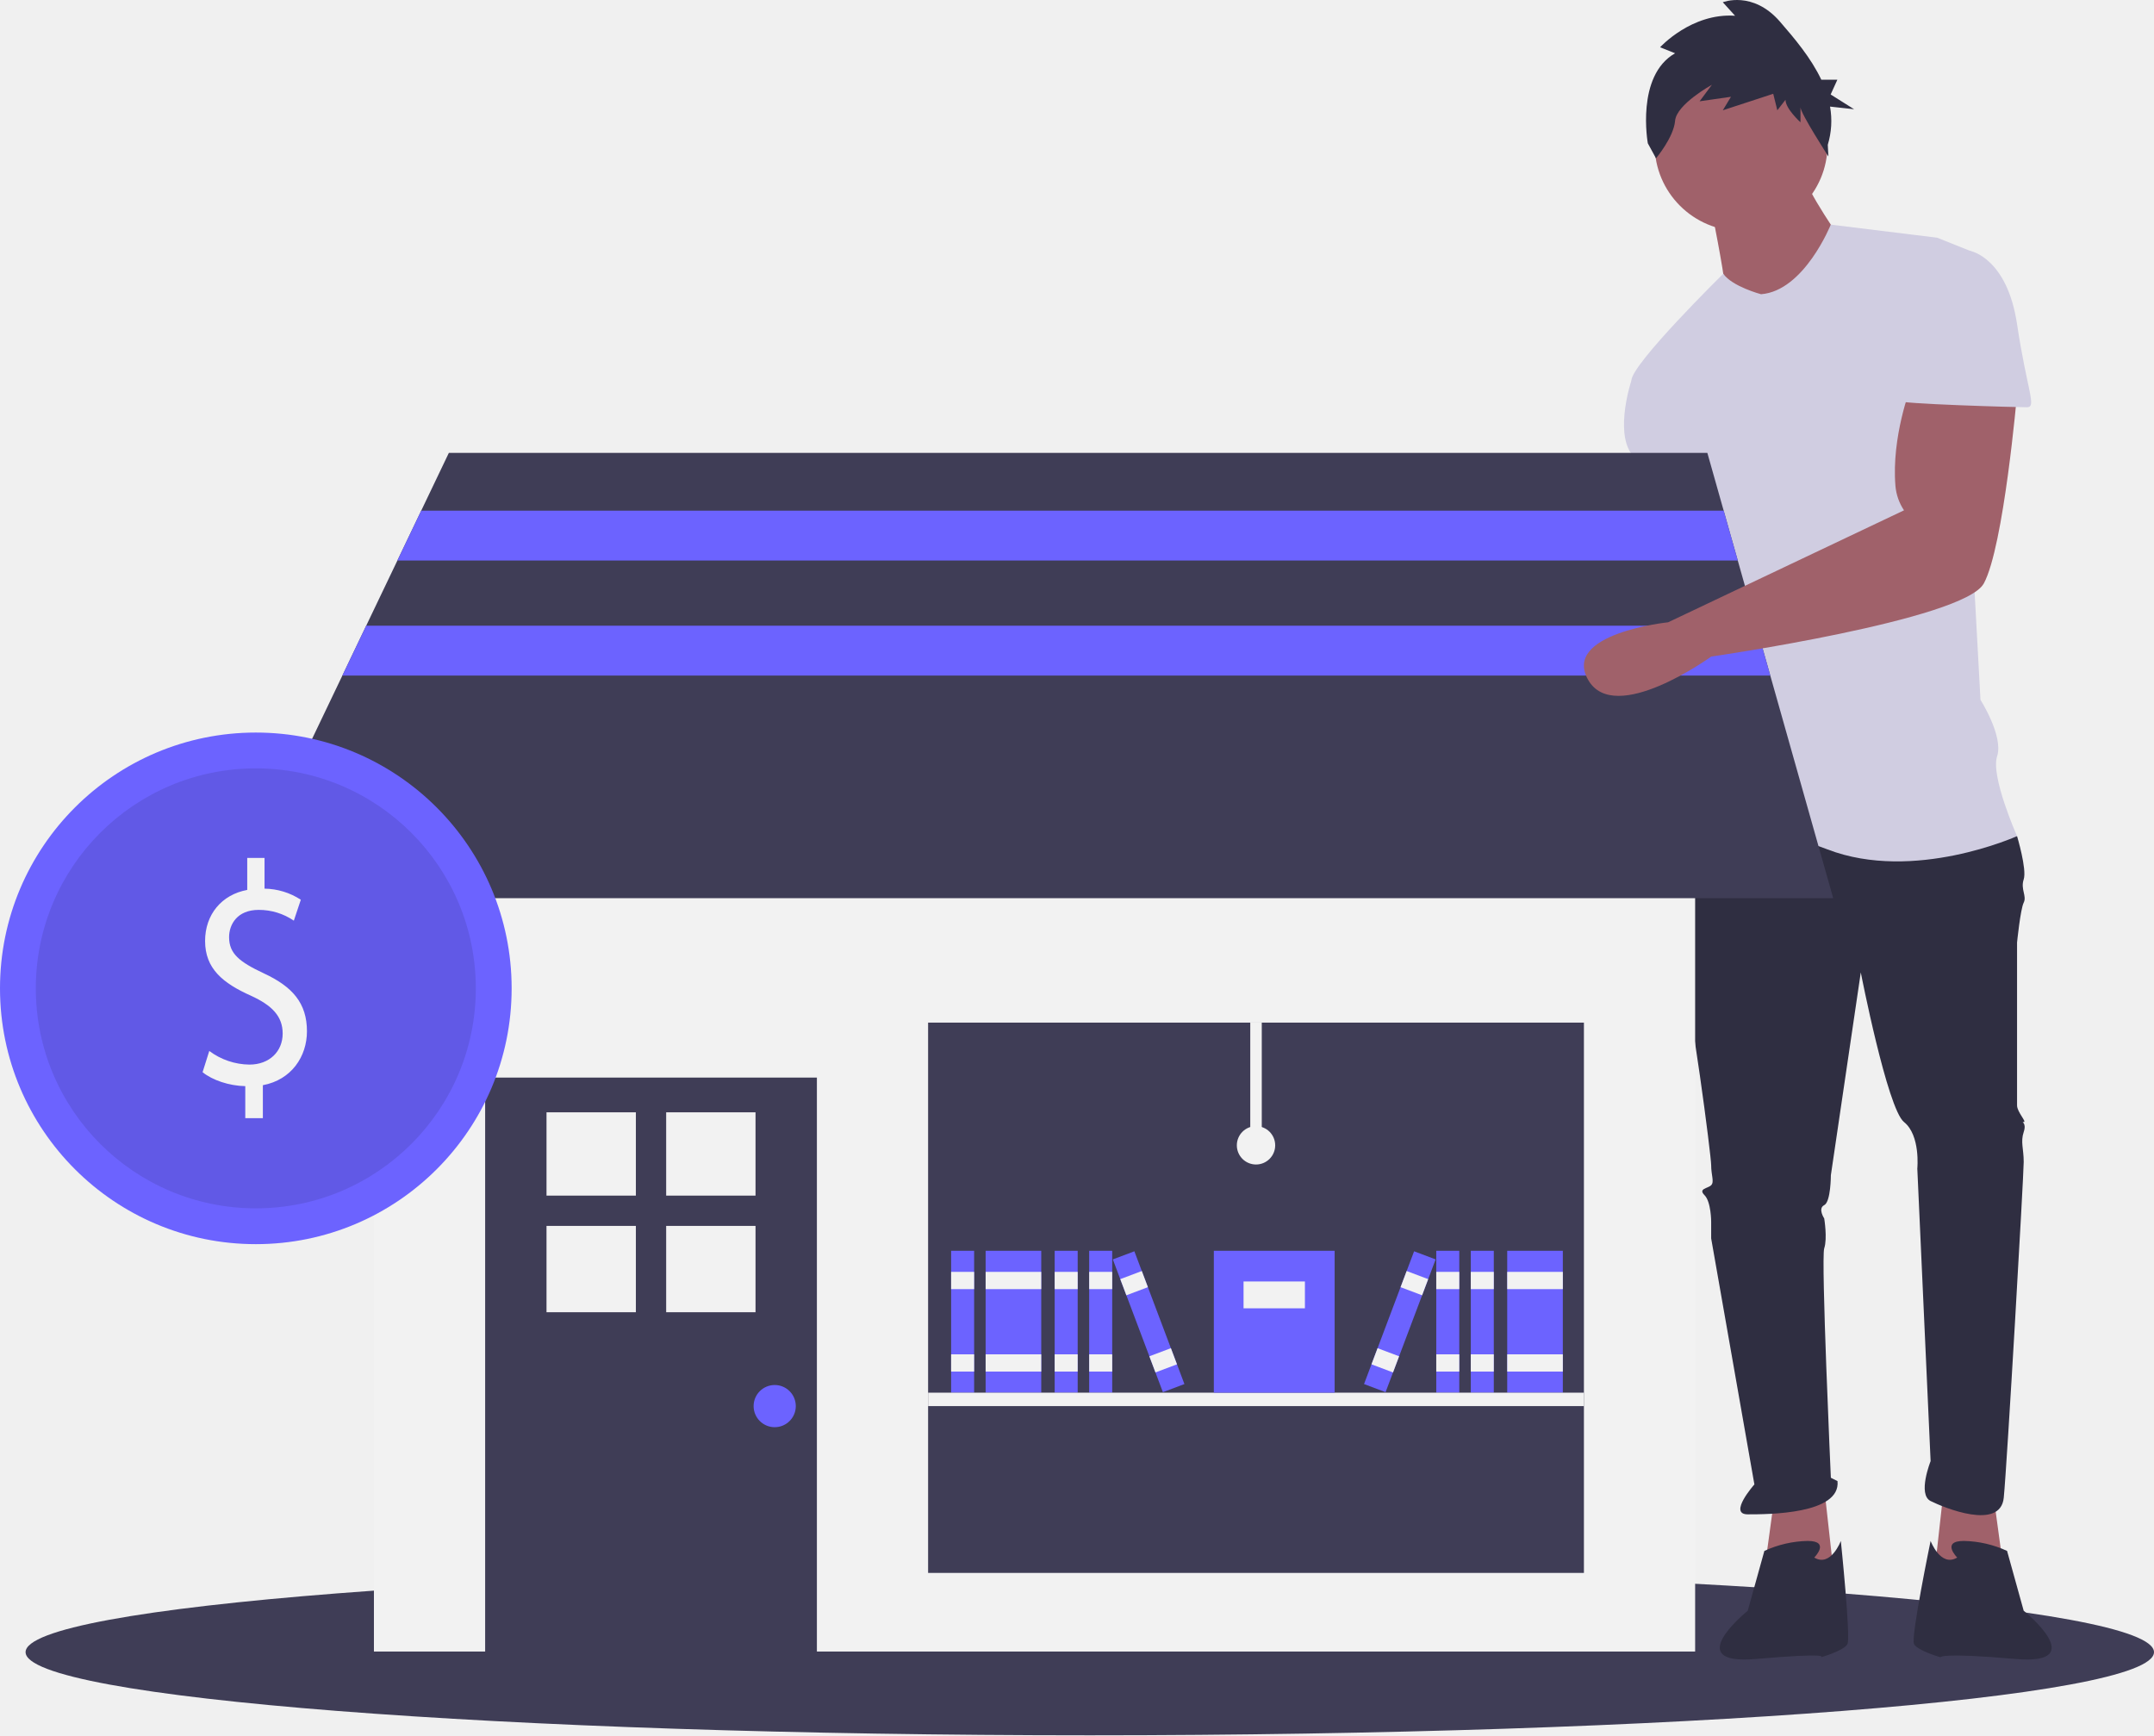
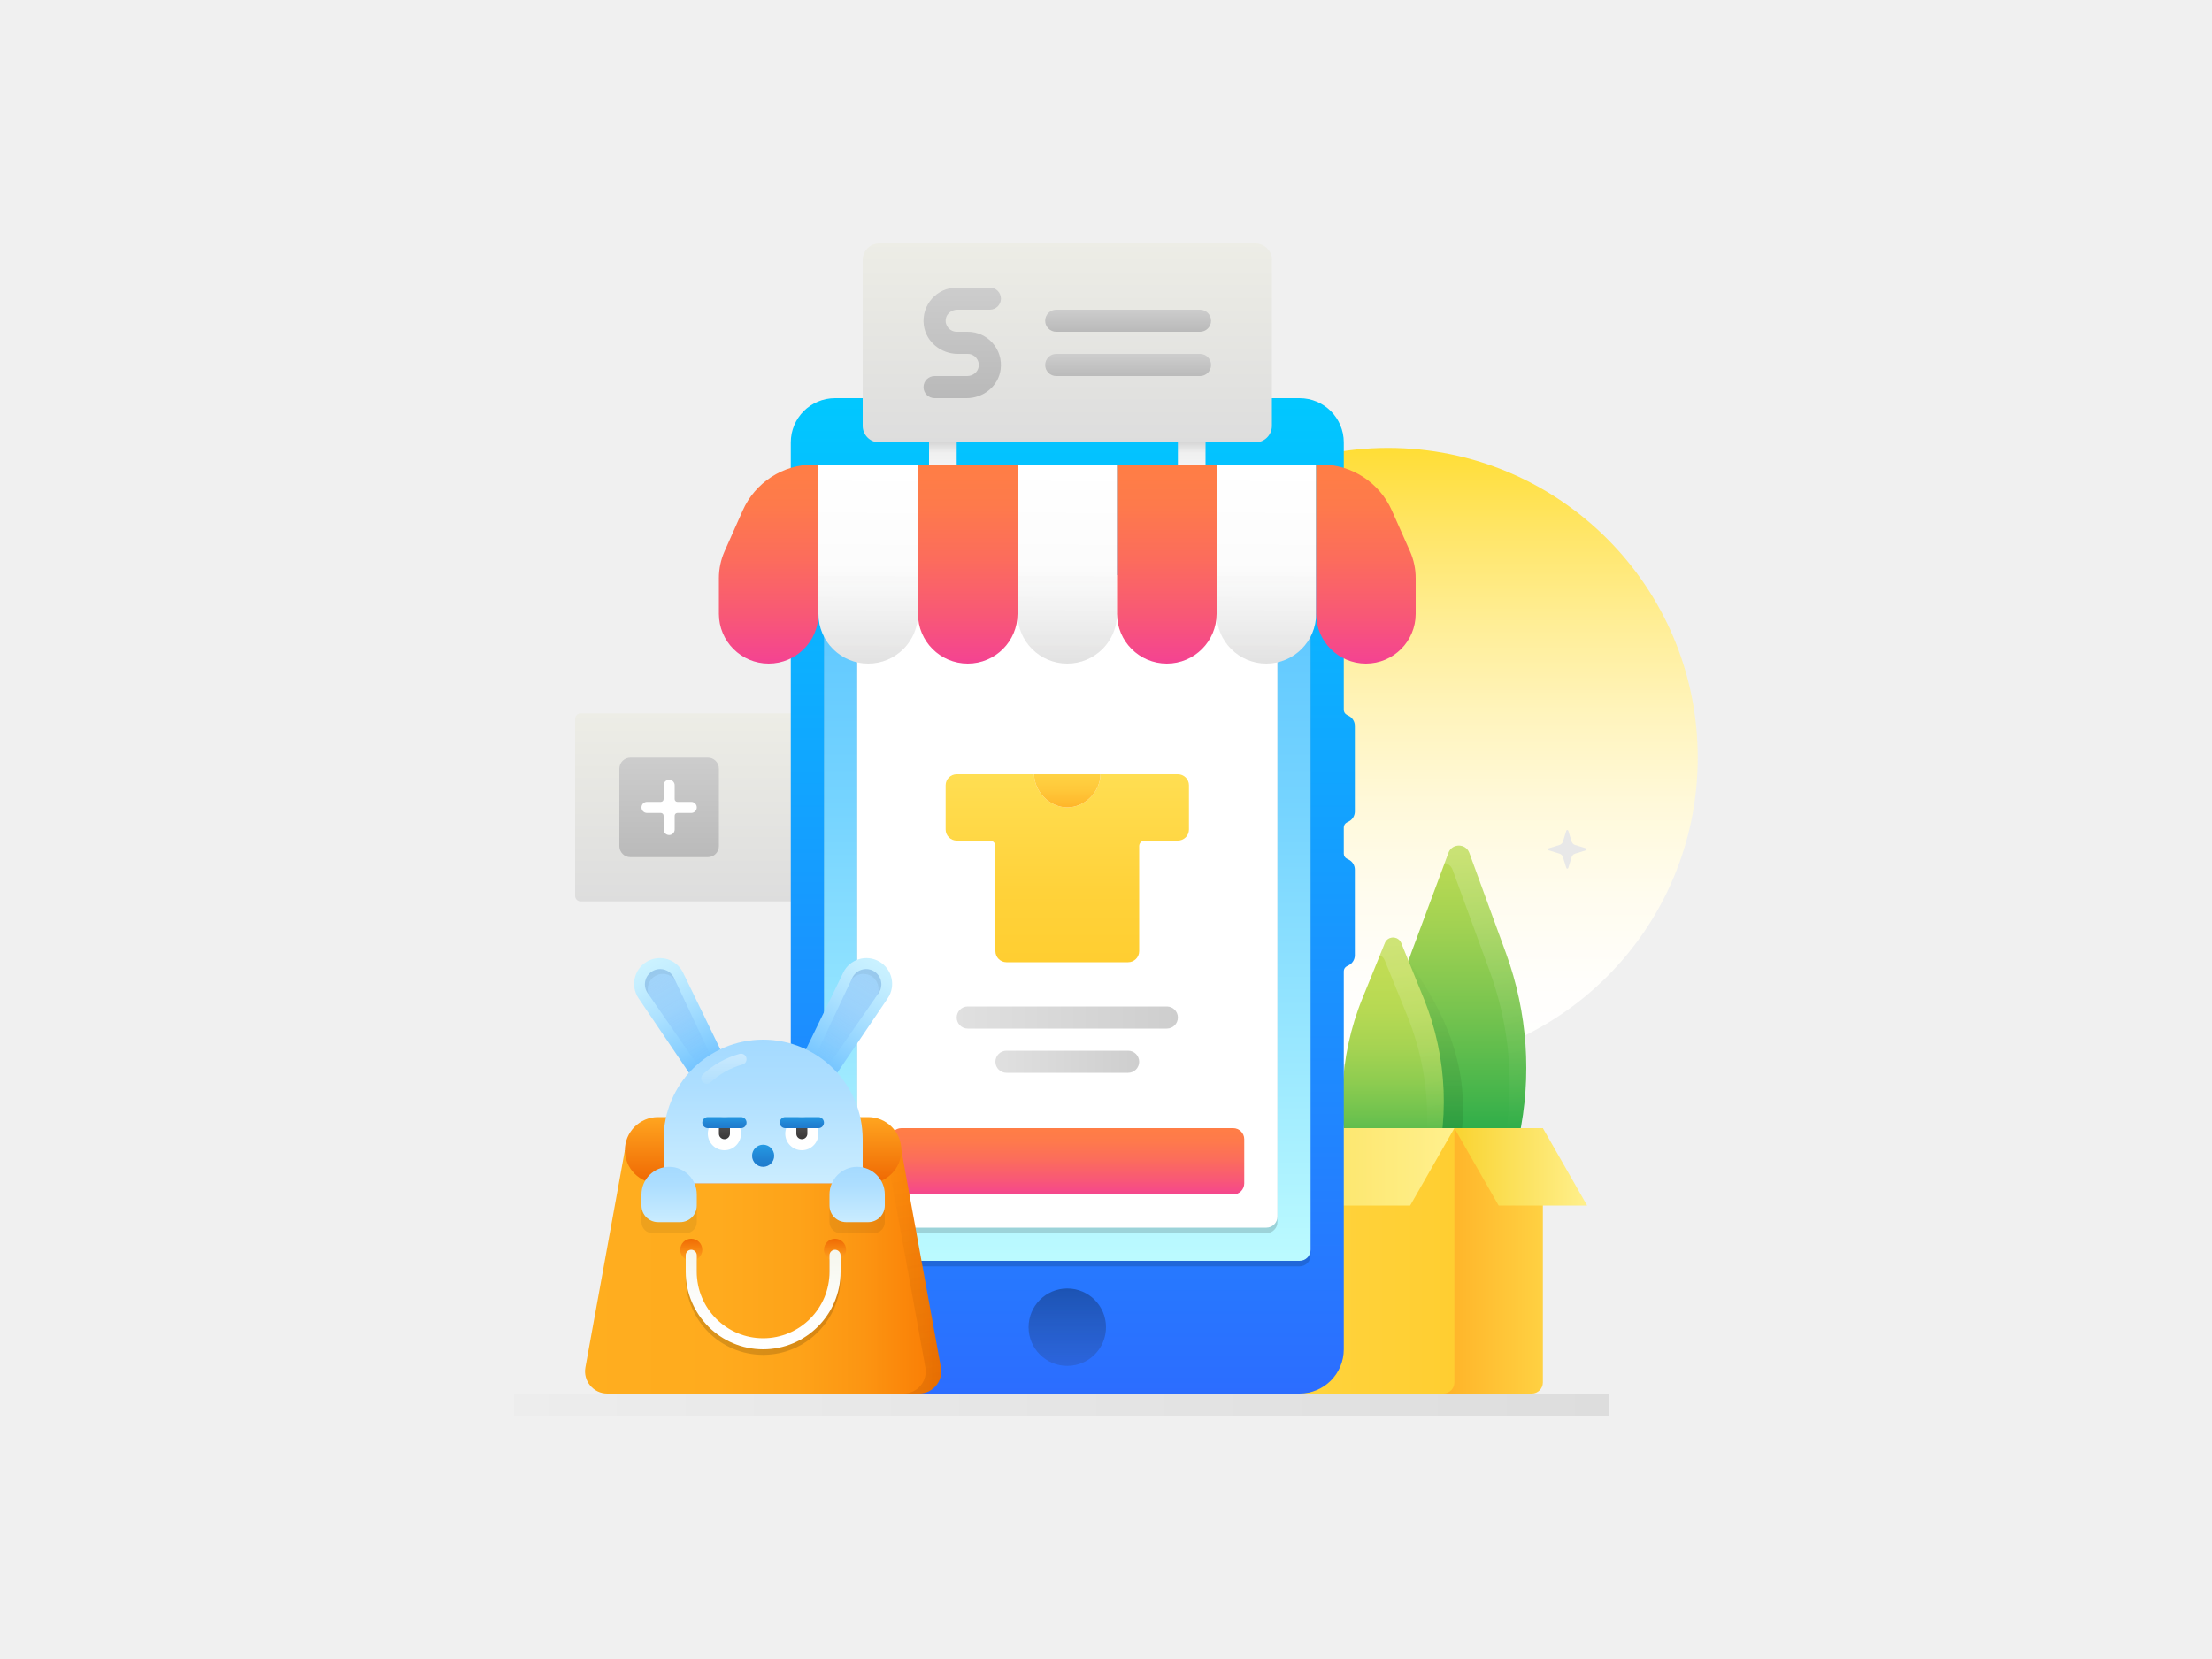
- <svg xmlns="http://www.w3.org/2000/svg" id="b582dbfc-ed60-4217-aa06-1e10ec960023" data-name="Layer 1" width="842" height="678.376" viewBox="0 0 842 678.376">
-   <ellipse cx="426" cy="645.876" rx="416" ry="32.5" fill="#3f3d56" />
-   <polygon points="779.369 585.5 783.268 614.093 755.975 616.692 759.874 581.601 779.369 585.5" fill="#a0616a" />
-   <path d="M829.702,303.812s2.599,35.091,2.599,36.391S814.106,431.18,814.106,431.18s-25.993,49.387,0,48.088,18.195-46.788,18.195-46.788l27.293-75.381-11.697-53.286Z" transform="translate(-179 -110.8118)" fill="#a0616a" />
-   <polygon points="693.591 585.5 689.692 614.093 716.985 616.692 713.086 581.601 693.591 585.5" fill="#a0616a" />
-   <path d="M842.698,428.581l-6.498,9.098s-3.899,38.99,0,51.987,11.697,72.781,11.697,76.68,1.3,6.498,0,7.798-5.199,1.3-2.599,3.899,2.599,10.397,2.599,10.397V594.938l16.896,96.175s-10.397,11.697-2.599,11.697,36.391,0,35.091-12.997l-2.599-1.3s-3.899-85.778-2.599-89.677,0-11.697,0-11.697-2.599-3.899,0-5.199,2.599-11.697,2.599-11.697l11.697-79.28s10.397,53.286,16.896,58.485,5.199,18.195,5.199,18.195l5.199,114.371s-5.199,12.997,0,15.596,27.293,11.697,28.593-1.3,7.798-126.068,7.798-131.266-1.3-7.798,0-11.697-1.3-3.899,0-3.899-2.599-3.899-2.599-6.498V479.268s1.3-12.997,2.599-15.596-1.3-5.199,0-9.098-2.599-16.896-2.599-16.896l-58.485-15.596Z" transform="translate(-179 -110.8118)" fill="#2f2e41" />
-   <path d="M888.187,719.706s6.498-6.498-2.599-6.498a42.303,42.303,0,0,0-16.896,3.899l-6.498,23.394S835.55,761.945,865.442,759.346s25.344-.65,25.344-.65,9.098-2.599,10.397-5.199-2.599-40.29-2.599-40.29S894.685,723.605,888.187,719.706Z" transform="translate(-179 -110.8118)" fill="#2f2e41" />
-   <path d="M944.072,719.706s-6.498-6.498,2.599-6.498a42.303,42.303,0,0,1,16.896,3.899l6.498,23.394s26.643,21.445-3.249,18.845-29.243-.65-29.243-.65-9.098-2.599-10.397-5.199,6.498-40.29,6.498-40.29S937.574,723.605,944.072,719.706Z" transform="translate(-179 -110.8118)" fill="#2f2e41" />
-   <circle cx="680.594" cy="56.536" r="33.791" fill="#a0616a" />
-   <path d="M847.897,192.041s5.199,25.993,5.199,29.892,22.094,15.596,22.094,15.596l24.694-31.192s-15.596-22.094-15.596-27.293Z" transform="translate(-179 -110.8118)" fill="#a0616a" />
-   <path d="M867.392,225.832s-11.328-3.015-14.761-8.006c0,0-35.926,35.299-35.926,41.797l28.593,50.687s0,18.195,2.599,19.495,0,0,0,5.199-7.798,38.99-5.199,44.189,5.199,1.3,2.599,9.098-9.098,49.387-9.098,49.387,23.394-7.798,57.185,5.199,74.081-5.199,74.081-5.199-10.397-23.394-7.798-31.192-6.498-22.094-6.498-22.094l-6.498-119.569s9.098-53.286,2.599-55.886L936.274,203.738l-41.621-5.115S884.288,224.533,867.392,225.832Z" transform="translate(-179 -110.8118)" fill="#d0cde1" />
-   <path d="M829.702,250.526l-12.997,9.098s-6.498,19.495,0,28.593,9.098,22.094,9.098,22.094l25.993-2.599Z" transform="translate(-179 -110.8118)" fill="#d0cde1" />
-   <path d="M833.794,131.636l-5.862-2.347s12.256-13.493,29.308-12.32l-4.796-5.28s11.723-4.693,22.38,7.626c5.602,6.476,12.084,14.089,16.125,22.664h6.277l-2.62,5.769,9.17,5.769-9.412-1.036a31.921,31.921,0,0,1-.89,14.94l.252,4.56s-10.91-16.879-10.91-19.226v5.867s-5.862-5.28-5.862-8.8l-3.197,4.107-1.599-6.453-19.716,6.453,3.197-5.28-12.256,1.76,4.796-6.453s-13.854,7.627-14.387,14.08c-.533,6.453-7.46,14.666-7.46,14.666l-3.197-5.867S818.341,140.435,833.794,131.636Z" transform="translate(-179 -110.8118)" fill="#2f2e41" />
-   <rect x="146.169" y="282.832" width="516.463" height="362.798" fill="#f2f2f2" />
-   <rect x="189.645" y="421.256" width="129.678" height="226.374" fill="#3f3d56" />
-   <rect x="213.632" y="434.837" width="34.932" height="32.563" fill="#f2f2f2" />
-   <rect x="260.405" y="434.837" width="34.932" height="32.563" fill="#f2f2f2" />
-   <rect x="213.632" y="479.241" width="34.932" height="33.748" fill="#f2f2f2" />
-   <rect x="260.405" y="479.241" width="34.932" height="33.748" fill="#f2f2f2" />
-   <circle cx="302.832" cy="549.684" r="8.245" fill="#6c63ff" />
-   <rect x="362.799" y="399.767" width="256.357" height="215.13" fill="#3f3d56" />
-   <polygon points="716.602 351.134 92.199 351.134 133.831 264.092 143.148 244.603 155.337 219.117 164.654 199.628 175.455 177.051 667.407 177.051 673.786 199.628 679.295 219.117 686.499 244.603 692.008 264.092 716.602 351.134" fill="#3f3d56" />
-   <rect x="371.794" y="488.967" width="8.995" height="55.469" fill="#6c63ff" />
-   <rect x="371.794" y="497.213" width="8.995" height="6.746" fill="#f2f2f2" />
-   <rect x="371.794" y="529.445" width="8.995" height="6.746" fill="#f2f2f2" />
-   <rect x="385.286" y="488.967" width="21.738" height="55.469" fill="#6c63ff" />
-   <rect x="385.286" y="497.213" width="21.738" height="6.746" fill="#f2f2f2" />
-   <rect x="385.286" y="529.445" width="21.738" height="6.746" fill="#f2f2f2" />
-   <rect x="412.271" y="488.967" width="8.995" height="55.469" fill="#6c63ff" />
-   <rect x="412.271" y="497.213" width="8.995" height="6.746" fill="#f2f2f2" />
-   <rect x="412.271" y="529.445" width="8.995" height="6.746" fill="#f2f2f2" />
-   <rect x="425.764" y="488.967" width="8.995" height="55.469" fill="#6c63ff" />
-   <rect x="425.764" y="497.213" width="8.995" height="6.746" fill="#f2f2f2" />
-   <rect x="425.764" y="529.445" width="8.995" height="6.746" fill="#f2f2f2" />
-   <rect x="623.503" y="599.779" width="8.995" height="55.469" transform="translate(-359.9765 151.0324) rotate(-20.65411)" fill="#6c63ff" />
-   <rect x="617.819" y="609.06" width="8.995" height="6.746" transform="translate(-355.0227 148.058) rotate(-20.65411)" fill="#f2f2f2" />
-   <rect x="629.188" y="639.221" width="8.995" height="6.746" transform="translate(-364.9303 154.0067) rotate(-20.65411)" fill="#f2f2f2" />
-   <rect x="589.173" y="488.967" width="21.738" height="55.469" fill="#6c63ff" />
-   <rect x="589.173" y="497.213" width="21.738" height="6.746" fill="#f2f2f2" />
-   <rect x="589.173" y="529.445" width="21.738" height="6.746" fill="#f2f2f2" />
-   <rect x="574.931" y="488.967" width="8.995" height="55.469" fill="#6c63ff" />
-   <rect x="574.931" y="497.213" width="8.995" height="6.746" fill="#f2f2f2" />
-   <rect x="574.931" y="529.445" width="8.995" height="6.746" fill="#f2f2f2" />
-   <rect x="561.438" y="488.967" width="8.995" height="55.469" fill="#6c63ff" />
-   <rect x="561.438" y="497.213" width="8.995" height="6.746" fill="#f2f2f2" />
-   <rect x="561.438" y="529.445" width="8.995" height="6.746" fill="#f2f2f2" />
-   <rect x="698.462" y="623.016" width="55.469" height="8.995" transform="translate(-296.1332 974.883) rotate(-69.34589)" fill="#6c63ff" />
-   <rect x="728.508" y="607.936" width="6.746" height="8.995" transform="translate(-278.3428 970.4412) rotate(-69.34589)" fill="#f2f2f2" />
-   <rect x="717.138" y="638.096" width="6.746" height="8.995" transform="translate(-313.9237 979.3249) rotate(-69.34589)" fill="#f2f2f2" />
-   <rect x="362.799" y="544.437" width="256.357" height="5.247" fill="#f2f2f2" />
-   <rect x="474.487" y="488.967" width="47.224" height="55.469" fill="#6c63ff" />
-   <rect x="486.105" y="500.961" width="23.987" height="10.494" fill="#f2f2f2" />
-   <rect x="488.729" y="399.767" width="4.497" height="47.973" fill="#f2f2f2" />
-   <circle cx="490.977" cy="447.74" r="7.496" fill="#f2f2f2" />
-   <polygon points="679.295 219.117 155.337 219.117 164.654 199.628 673.786 199.628 679.295 219.117" fill="#6c63ff" />
-   <polygon points="692.008 264.092 133.831 264.092 143.148 244.603 686.499 244.603 692.008 264.092" fill="#6c63ff" />
-   <path d="M925.877,262.223s-7.526,19.353-5.954,38.501a20.293,20.293,0,0,0,3.355,9.587h0L831.073,354.085s-41.662,4.313-31.264,22.509,48.088-9.098,48.088-9.098,98.775-14.296,106.573-28.593,12.997-74.081,12.997-74.081Z" transform="translate(-179 -110.8118)" fill="#a0616a" />
-   <path d="M929.776,208.937h19.495s14.296,2.599,18.195,28.593,7.798,32.492,3.899,32.492-50.687-1.3-50.687-2.599S929.776,208.937,929.776,208.937Z" transform="translate(-179 -110.8118)" fill="#d0cde1" />
-   <circle cx="100" cy="386.376" r="100" fill="#6c63ff" />
-   <circle cx="100" cy="386.376" r="86" opacity="0.1" />
-   <path d="M274.879,547.936V535.419c-6.327-.123-12.873-2.355-16.691-5.453l2.618-8.303a26.681,26.681,0,0,0,15.709,5.329c7.746,0,12.982-5.081,12.982-12.145,0-6.816-4.255-11.03-12.328-14.748-11.128-4.957-18-10.658-18-21.44,0-10.287,6.437-18.094,16.473-19.953V446.188h6.764v12.021A26.543,26.543,0,0,1,296.589,462.547l-2.728,8.18a24.107,24.107,0,0,0-13.746-4.214c-8.4,0-11.564,5.701-11.564,10.658,0,6.444,4.036,9.666,13.528,14.128,11.236,5.205,16.909,11.649,16.909,22.679,0,9.79-6,18.962-17.237,21.068v12.89Z" transform="translate(-179 -110.8118)" fill="#f2f2f2" />
+ <svg xmlns="http://www.w3.org/2000/svg" version="1.1" id="online_x5F_shopping" x="0px" y="0px" viewBox="0 0 800 600" enable-background="new 0 0 800 600" xml:space="preserve">
+   <linearGradient id="SVGID_1_" gradientUnits="userSpaceOnUse" x1="269" y1="257.754" x2="269" y2="326.461">
+     <stop offset="0" style="stop-color:#EDEDE6" />
+     <stop offset="1" style="stop-color:#DDDDDD" />
+   </linearGradient>
+   <path fill="url(#SVGID_1_)" d="M330,324c0,1.105-0.895,2-2,2H210c-1.105,0-2-0.895-2-2v-64c0-1.105,0.895-2,2-2h118  c1.105,0,2,0.895,2,2V324z" />
+   <linearGradient id="SVGID_2_" gradientUnits="userSpaceOnUse" x1="502" y1="157.519" x2="502" y2="384.978">
+     <stop offset="0" style="stop-color:#FFDC2E" />
+     <stop offset="0.015" style="stop-color:#FFDD34" />
+     <stop offset="0.158" style="stop-color:#FFE669" />
+     <stop offset="0.302" style="stop-color:#FFEE97" />
+     <stop offset="0.445" style="stop-color:#FFF4BD" />
+     <stop offset="0.588" style="stop-color:#FFF9DA" />
+     <stop offset="0.728" style="stop-color:#FFFCEE" />
+     <stop offset="0.867" style="stop-color:#FFFEFB" />
+     <stop offset="1" style="stop-color:#FFFFFF" />
+   </linearGradient>
+   <circle fill="url(#SVGID_2_)" cx="502" cy="273.999" r="112" />
+   <linearGradient id="SVGID_3_" gradientUnits="userSpaceOnUse" x1="527.435" y1="297.514" x2="527.435" y2="434.035">
+     <stop offset="0" style="stop-color:#C3DD54" />
+     <stop offset="0.103" style="stop-color:#BADA53" />
+     <stop offset="0.272" style="stop-color:#A2D252" />
+     <stop offset="0.485" style="stop-color:#7AC54F" />
+     <stop offset="0.734" style="stop-color:#43B44B" />
+     <stop offset="1" style="stop-color:#009E47" />
+   </linearGradient>
+   <path fill="url(#SVGID_3_)" d="M510.489,344.357l13.374-35.923c1.3-3.491,6.242-3.477,7.522,0.022l13.236,36.185  c7.851,21.463,9.476,44.55,4.687,66.896L545.318,430h-35.845l-3.912-18.096C500.724,389.327,502.433,365.995,510.489,344.357z" />
+   <linearGradient id="SVGID_4_" gradientUnits="userSpaceOnUse" x1="518.679" y1="341.889" x2="518.679" y2="432.684">
+     <stop offset="0" style="stop-color:#304F26;stop-opacity:0" />
+     <stop offset="0.29" style="stop-color:#274B1F;stop-opacity:0.058" />
+     <stop offset="0.762" style="stop-color:#0F400C;stop-opacity:0.152" />
+     <stop offset="1" style="stop-color:#003900;stop-opacity:0.2" />
+   </linearGradient>
+   <path fill="url(#SVGID_4_)" d="M509.354,347.415C520.014,362.987,538.322,390,523.701,430h-15.486L509.354,347.415z" />
+   <linearGradient id="SVGID_5_" gradientUnits="userSpaceOnUse" x1="503.816" y1="332.985" x2="503.816" y2="432.955">
+     <stop offset="0" style="stop-color:#C3DD54" />
+     <stop offset="0.181" style="stop-color:#C0DC54" />
+     <stop offset="0.327" style="stop-color:#B6D953" />
+     <stop offset="0.461" style="stop-color:#A5D352" />
+     <stop offset="0.587" style="stop-color:#8DCC50" />
+     <stop offset="0.708" style="stop-color:#6EC24E" />
+     <stop offset="0.825" style="stop-color:#48B54C" />
+     <stop offset="0.936" style="stop-color:#1DA749" />
+     <stop offset="1" style="stop-color:#009E47" />
+   </linearGradient>
+   <path fill="url(#SVGID_5_)" d="M492.754,361.013l8.106-19.954c1.078-2.653,4.835-2.653,5.913,0l8.104,19.949  c8.702,21.421,9.655,45.207,2.693,67.255L517.023,430H490.61l-0.55-1.741C483.1,406.214,484.053,382.431,492.754,361.013z" />
+   <linearGradient id="SVGID_6_" gradientUnits="userSpaceOnUse" x1="186" y1="508" x2="582" y2="508">
+     <stop offset="0" style="stop-color:#EDEDED" />
+     <stop offset="1" style="stop-color:#DDDDDD" />
+   </linearGradient>
+   <rect x="186" y="504" fill="url(#SVGID_6_)" width="396" height="8" />
+   <linearGradient id="SVGID_7_" gradientUnits="userSpaceOnUse" x1="559.266" y1="456" x2="521.379" y2="456">
+     <stop offset="0" style="stop-color:#FFD243" />
+     <stop offset="1" style="stop-color:#FFB227" />
+   </linearGradient>
+   <path fill="url(#SVGID_7_)" d="M554,504h-32v-96h36v91.999C558,502.208,556.209,504,554,504z" />
+   <linearGradient id="SVGID_8_" gradientUnits="userSpaceOnUse" x1="414" y1="456" x2="526" y2="456">
+     <stop offset="0" style="stop-color:#FFDE52" />
+     <stop offset="0.618" style="stop-color:#FFD23A" />
+     <stop offset="1" style="stop-color:#FFCE31" />
+   </linearGradient>
+   <path fill="url(#SVGID_8_)" d="M522,504H418c-2.209,0-4-1.792-4-4.001v-88c0-2.209,1.791-3.999,4-3.999h108v91.999  C526,502.208,524.209,504,522,504z" />
+   <linearGradient id="SVGID_9_" gradientUnits="userSpaceOnUse" x1="526.692" y1="422" x2="574.482" y2="422">
+     <stop offset="0" style="stop-color:#F9D432" />
+     <stop offset="1" style="stop-color:#FFF08D" />
+   </linearGradient>
+   <polygon fill="url(#SVGID_9_)" points="574,436 542,436 526,408 558,408 " />
+   <linearGradient id="SVGID_10_" gradientUnits="userSpaceOnUse" x1="398" y1="422" x2="526" y2="422">
+     <stop offset="0" style="stop-color:#F9D432" />
+     <stop offset="1" style="stop-color:#FFF08D" />
+   </linearGradient>
+   <polygon fill="url(#SVGID_10_)" points="510,436 398,436 414,408 526,408 " />
+   <linearGradient id="SVGID_11_" gradientUnits="userSpaceOnUse" x1="388" y1="138" x2="388" y2="504.231">
+     <stop offset="0" style="stop-color:#00C9FF" />
+     <stop offset="1" style="stop-color:#2C6DFF" />
+   </linearGradient>
+   <path fill="url(#SVGID_11_)" d="M490,293.485v-30.971c0-1.541-0.871-2.95-2.249-3.639l-0.614-0.307  c-0.697-0.348-1.137-1.061-1.137-1.84v-96.729c0-8.837-7.163-15.999-16-15.999H302c-8.837,0-16,7.163-16,15.999v328  c0,8.837,7.163,16.001,16,16.001h168c8.837,0,16-7.164,16-16.001V351.271c0-0.779,0.44-1.491,1.137-1.84l0.614-0.307  c1.378-0.689,2.249-2.098,2.249-3.639v-30.971c0-1.541-0.871-2.95-2.249-3.639l-0.614-0.307c-0.697-0.348-1.137-1.061-1.137-1.84  v-9.457c0-0.779,0.44-1.491,1.137-1.84l0.614-0.307C489.129,296.435,490,295.026,490,293.485z" />
+   <path opacity="0.15" d="M474,454c0,2.209-1.791,4-4,4H302c-2.209,0-4-1.791-4-4V174c0-2.209,1.791-4,4-4h168c2.209,0,4,1.791,4,4  V454z" />
+   <linearGradient id="SVGID_12_" gradientUnits="userSpaceOnUse" x1="386" y1="168.667" x2="386" y2="454.05">
+     <stop offset="0" style="stop-color:#55C2FF" />
+     <stop offset="0.167" style="stop-color:#5EC7FF" />
+     <stop offset="0.438" style="stop-color:#76D4FF" />
+     <stop offset="0.779" style="stop-color:#9EEAFF" />
+     <stop offset="1" style="stop-color:#BBFAFF" />
+   </linearGradient>
+   <path fill="url(#SVGID_12_)" d="M474,452c0,2.209-1.791,4-4,4H302c-2.209,0-4-1.791-4-4V172c0-2.209,1.791-4,4-4h168  c2.209,0,4,1.791,4,4V452z" />
+   <path opacity="0.15" d="M458,446H314c-2.209,0-4-1.792-4-4.001V210h152v231.999C462,444.208,460.209,446,458,446z" />
+   <linearGradient id="SVGID_13_" gradientUnits="userSpaceOnUse" x1="341" y1="170.167" x2="341" y2="157.721">
+     <stop offset="0" style="stop-color:#F5F5F5" />
+     <stop offset="0.079" style="stop-color:#F4F4F4" />
+     <stop offset="1" style="stop-color:#EBEBEB" />
+   </linearGradient>
+   <rect x="336" y="158" fill="url(#SVGID_13_)" width="10" height="12" />
+   <linearGradient id="SVGID_14_" gradientUnits="userSpaceOnUse" x1="431" y1="170.167" x2="431" y2="157.721">
+     <stop offset="0" style="stop-color:#F5F5F5" />
+     <stop offset="0.079" style="stop-color:#F4F4F4" />
+     <stop offset="1" style="stop-color:#EBEBEB" />
+   </linearGradient>
+   <rect x="426" y="158" fill="url(#SVGID_14_)" width="10" height="12" />
+   <path fill="#FFFFFF" d="M458,444H314c-2.209,0-4-1.792-4-4.001V208h152v231.999C462,442.208,460.209,444,458,444z" />
+   <linearGradient id="SVGID_15_" gradientUnits="userSpaceOnUse" x1="386" y1="87" x2="386" y2="160.553">
+     <stop offset="0" style="stop-color:#EDEDE6" />
+     <stop offset="1" style="stop-color:#DDDDDD" />
+   </linearGradient>
+   <path fill="url(#SVGID_15_)" d="M460,154c0,3.314-2.686,6-6,6H318c-3.314,0-6-2.686-6-6V94c0-3.314,2.686-6,6-6h136  c3.314,0,6,2.686,6,6V154z" />
+   <linearGradient id="SVGID_16_" gradientUnits="userSpaceOnUse" x1="408" y1="111.833" x2="408" y2="120.167">
+     <stop offset="0" style="stop-color:#CDCDCD" />
+     <stop offset="1" style="stop-color:#B9B9B9" />
+   </linearGradient>
+   <path fill="url(#SVGID_16_)" d="M438,116c0,2.209-1.791,4-4,4h-52c-2.209,0-4-1.791-4-4v0c0-2.209,1.791-4,4-4h52  C436.209,112,438,113.791,438,116L438,116z" />
+   <linearGradient id="SVGID_17_" gradientUnits="userSpaceOnUse" x1="408" y1="128.167" x2="408" y2="136.681">
+     <stop offset="0" style="stop-color:#CDCDCD" />
+     <stop offset="1" style="stop-color:#B9B9B9" />
+   </linearGradient>
+   <path fill="url(#SVGID_17_)" d="M434,128h-52c-2.209,0-4,1.791-4,4c0,2.209,1.791,4,4,4h52c2.209,0,4-1.791,4-4  C438,129.791,436.209,128,434,128z" />
+   <linearGradient id="SVGID_18_" gradientUnits="userSpaceOnUse" x1="348" y1="103.833" x2="348" y2="144.001">
+     <stop offset="0" style="stop-color:#CDCDCD" />
+     <stop offset="1" style="stop-color:#B9B9B9" />
+   </linearGradient>
+   <path fill="url(#SVGID_18_)" d="M349.583,144H338c-2.209,0-4-1.791-4-4v0c0-2.209,1.791-4,4-4h11.775  c1.994,0,3.846-1.358,4.169-3.325c0.412-2.503-1.518-4.675-3.944-4.675h-3.583c-6.098,0-11.54-4.372-12.316-10.421  C333.163,110.261,338.863,104,346,104h12c2.209,0,4,1.79,4,4v0c0,2.209-1.791,4-4,4h-11.776c-1.993,0-3.844,1.358-4.168,3.324  C341.644,117.828,343.572,120,346,120h4c7.137,0,12.837,6.261,11.899,13.579C361.123,139.628,355.681,144,349.583,144z" />
+   <linearGradient id="SVGID_19_" gradientUnits="userSpaceOnUse" x1="386" y1="495.666" x2="386" y2="465.664">
+     <stop offset="0" style="stop-color:#302926;stop-opacity:0.15" />
+     <stop offset="1" style="stop-color:#000000;stop-opacity:0.3" />
+   </linearGradient>
+   <circle fill="url(#SVGID_19_)" cx="386" cy="479.999" r="14" />
+   <linearGradient id="SVGID_20_" gradientUnits="userSpaceOnUse" x1="386" y1="407.5" x2="386" y2="433.044">
+     <stop offset="0" style="stop-color:#FF7E45" />
+     <stop offset="0.198" style="stop-color:#FE7A4B" />
+     <stop offset="0.458" style="stop-color:#FC6D5B" />
+     <stop offset="0.75" style="stop-color:#F85876" />
+     <stop offset="1" style="stop-color:#F44293" />
+   </linearGradient>
+   <path fill="url(#SVGID_20_)" d="M450,428c0,2.209-1.791,4-4,4H326c-2.209,0-4-1.791-4-4v-16c0-2.209,1.791-4,4-4h120  c2.209,0,4,1.791,4,4V428z" />
+   <linearGradient id="SVGID_21_" gradientUnits="userSpaceOnUse" x1="386" y1="280" x2="386" y2="348">
+     <stop offset="0" style="stop-color:#FFDE52" />
+     <stop offset="0.618" style="stop-color:#FFD23A" />
+     <stop offset="1" style="stop-color:#FFCE31" />
+   </linearGradient>
+   <path fill="url(#SVGID_21_)" d="M430,283.999v16c0,2.2-1.8,4.001-4,4.001h-12c-1.1,0-2,0.899-2,1.999v38c0,2.2-1.8,4.001-4,4.001  h-44c-2.2,0-4-1.801-4-4.001v-38c0-1.1-0.9-1.999-2-1.999h-12c-2.2,0-4-1.801-4-4.001v-16c0-2.2,1.8-3.999,4-3.999h28  c0,6,5.38,12,12,12s12-6,12-12h28C428.2,280,430,281.799,430,283.999z" />
+   <linearGradient id="SVGID_22_" gradientUnits="userSpaceOnUse" x1="386" y1="280" x2="386" y2="293.153">
+     <stop offset="0" style="stop-color:#FFD243" />
+     <stop offset="0.391" style="stop-color:#FFC93B" />
+     <stop offset="1" style="stop-color:#FFB227" />
+   </linearGradient>
+   <path fill="url(#SVGID_22_)" d="M398,280c0,6-5.38,12-12,12s-12-6-12-12H398z" />
+   <linearGradient id="SVGID_23_" gradientUnits="userSpaceOnUse" x1="346" y1="368" x2="426" y2="368">
+     <stop offset="0" style="stop-color:#E0E0E0" />
+     <stop offset="1" style="stop-color:#CECECE" />
+   </linearGradient>
+   <path fill="url(#SVGID_23_)" d="M426,368c0,2.209-1.791,4-4,4h-72c-2.209,0-4-1.791-4-4l0,0c0-2.209,1.791-4,4-4h72  C424.209,364,426,365.791,426,368L426,368z" />
+   <linearGradient id="SVGID_24_" gradientUnits="userSpaceOnUse" x1="360" y1="384" x2="412" y2="384">
+     <stop offset="0" style="stop-color:#E0E0E0" />
+     <stop offset="1" style="stop-color:#CECECE" />
+   </linearGradient>
+   <path fill="url(#SVGID_24_)" d="M412,384c0,2.209-1.791,4-4,4h-44c-2.209,0-4-1.791-4-4l0,0c0-2.209,1.791-4,4-4h44  C410.209,380,412,381.791,412,384L412,384z" />
+   <linearGradient id="SVGID_25_" gradientUnits="userSpaceOnUse" x1="341" y1="163.875" x2="341" y2="160">
+     <stop offset="0" style="stop-color:#302926;stop-opacity:0" />
+     <stop offset="1" style="stop-color:#000000;stop-opacity:0.1" />
+   </linearGradient>
+   <rect x="336" y="160" fill="url(#SVGID_25_)" width="10" height="4" />
+   <linearGradient id="SVGID_26_" gradientUnits="userSpaceOnUse" x1="431" y1="163.875" x2="431" y2="160">
+     <stop offset="0" style="stop-color:#302926;stop-opacity:0" />
+     <stop offset="1" style="stop-color:#000000;stop-opacity:0.1" />
+   </linearGradient>
+   <rect x="426" y="160" fill="url(#SVGID_26_)" width="10" height="4" />
+   <linearGradient id="SVGID_27_" gradientUnits="userSpaceOnUse" x1="350" y1="168" x2="350" y2="240.572">
+     <stop offset="0" style="stop-color:#FF7E45" />
+     <stop offset="0.198" style="stop-color:#FE7A4B" />
+     <stop offset="0.458" style="stop-color:#FC6D5B" />
+     <stop offset="0.75" style="stop-color:#F85876" />
+     <stop offset="1" style="stop-color:#F44293" />
+   </linearGradient>
+   <path fill="url(#SVGID_27_)" d="M350,239.999L350,239.999c-9.941,0-18-8.059-18-18V168h36v53.999  C368,231.94,359.941,239.999,350,239.999z" />
+   <linearGradient id="SVGID_28_" gradientUnits="userSpaceOnUse" x1="386.279" y1="168.248" x2="385.529" y2="240.247">
+     <stop offset="0" style="stop-color:#FFFFFF" />
+     <stop offset="0.637" style="stop-color:#FBFBFB" />
+     <stop offset="1" style="stop-color:#F5F5F5" />
+   </linearGradient>
+   <path fill="url(#SVGID_28_)" d="M386,239.999L386,239.999c-9.941,0-18-8.059-18-18V168h36v53.999  C404,231.94,395.941,239.999,386,239.999z" />
+   <linearGradient id="SVGID_29_" gradientUnits="userSpaceOnUse" x1="314.279" y1="168.248" x2="313.529" y2="240.247">
+     <stop offset="0" style="stop-color:#FFFFFF" />
+     <stop offset="0.637" style="stop-color:#FBFBFB" />
+     <stop offset="1" style="stop-color:#F5F5F5" />
+   </linearGradient>
+   <path fill="url(#SVGID_29_)" d="M314,239.999L314,239.999c-9.941,0-18-8.059-18-18V168h36v53.999  C332,231.94,323.941,239.999,314,239.999z" />
+   <linearGradient id="SVGID_30_" gradientUnits="userSpaceOnUse" x1="422" y1="168" x2="422" y2="240.572">
+     <stop offset="0" style="stop-color:#FF7E45" />
+     <stop offset="0.198" style="stop-color:#FE7A4B" />
+     <stop offset="0.458" style="stop-color:#FC6D5B" />
+     <stop offset="0.75" style="stop-color:#F85876" />
+     <stop offset="1" style="stop-color:#F44293" />
+   </linearGradient>
+   <path fill="url(#SVGID_30_)" d="M422,239.999L422,239.999c-9.941,0-18-8.059-18-18V168h36v53.999  C440,231.94,431.941,239.999,422,239.999z" />
+   <linearGradient id="SVGID_31_" gradientUnits="userSpaceOnUse" x1="458.279" y1="168.248" x2="457.529" y2="240.247">
+     <stop offset="0" style="stop-color:#FFFFFF" />
+     <stop offset="0.637" style="stop-color:#FBFBFB" />
+     <stop offset="1" style="stop-color:#F5F5F5" />
+   </linearGradient>
+   <path fill="url(#SVGID_31_)" d="M458,239.999L458,239.999c-9.941,0-18-8.059-18-18V168h36v53.999  C476,231.94,467.941,239.999,458,239.999z" />
+   <linearGradient id="SVGID_32_" gradientUnits="userSpaceOnUse" x1="494" y1="168" x2="494" y2="240.572">
+     <stop offset="0" style="stop-color:#FF7E45" />
+     <stop offset="0.198" style="stop-color:#FE7A4B" />
+     <stop offset="0.458" style="stop-color:#FC6D5B" />
+     <stop offset="0.75" style="stop-color:#F85876" />
+     <stop offset="1" style="stop-color:#F44293" />
+   </linearGradient>
+   <path fill="url(#SVGID_32_)" d="M494,239.999L494,239.999c9.941,0,18-8.059,18-18v-12.94c0-3.336-0.7-6.636-2.055-9.685  l-6.554-14.746c-4.495-10.113-14.523-16.63-25.589-16.63H476v53.999C476,231.94,484.059,239.999,494,239.999z" />
+   <linearGradient id="SVGID_33_" gradientUnits="userSpaceOnUse" x1="258" y1="168" x2="258" y2="240.572" gradientTransform="matrix(-1 0 0 1 536 0)">
+     <stop offset="0" style="stop-color:#FF7E45" />
+     <stop offset="0.198" style="stop-color:#FE7A4B" />
+     <stop offset="0.458" style="stop-color:#FC6D5B" />
+     <stop offset="0.75" style="stop-color:#F85876" />
+     <stop offset="1" style="stop-color:#F44293" />
+   </linearGradient>
+   <path fill="url(#SVGID_33_)" d="M278,239.999L278,239.999c-9.941,0-18-8.059-18-18v-12.94c0-3.336,0.7-6.636,2.055-9.685  l6.554-14.746c4.495-10.113,14.523-16.63,25.589-16.63H296v53.999C296,231.94,287.941,239.999,278,239.999z" />
+   <linearGradient id="SVGID_34_" gradientUnits="userSpaceOnUse" x1="314" y1="204" x2="314" y2="240.286">
+     <stop offset="0" style="stop-color:#302926;stop-opacity:0" />
+     <stop offset="1" style="stop-color:#000000;stop-opacity:0.08" />
+   </linearGradient>
+   <path fill="url(#SVGID_34_)" d="M314,239.999L314,239.999c-9.941,0-18-8.059-18-18V204h36v17.999  C332,231.94,323.941,239.999,314,239.999z" />
+   <linearGradient id="SVGID_35_" gradientUnits="userSpaceOnUse" x1="386" y1="204" x2="386" y2="240.286">
+     <stop offset="0" style="stop-color:#302926;stop-opacity:0" />
+     <stop offset="1" style="stop-color:#000000;stop-opacity:0.08" />
+   </linearGradient>
+   <path fill="url(#SVGID_35_)" d="M386,239.999L386,239.999c-9.941,0-18-8.059-18-18V204h36v17.999  C404,231.94,395.941,239.999,386,239.999z" />
+   <linearGradient id="SVGID_36_" gradientUnits="userSpaceOnUse" x1="458" y1="204" x2="458" y2="240.286">
+     <stop offset="0" style="stop-color:#302926;stop-opacity:0" />
+     <stop offset="1" style="stop-color:#000000;stop-opacity:0.08" />
+   </linearGradient>
+   <path fill="url(#SVGID_36_)" d="M458,239.999L458,239.999c-9.941,0-18-8.059-18-18V204h36v17.999  C476,231.94,467.941,239.999,458,239.999z" />
+   <linearGradient id="SVGID_37_" gradientUnits="userSpaceOnUse" x1="211.588" y1="460" x2="340.41" y2="460">
+     <stop offset="0" style="stop-color:#FFAE1F" />
+     <stop offset="0.373" style="stop-color:#FFAB1E" />
+     <stop offset="0.598" style="stop-color:#FEA319" />
+     <stop offset="0.782" style="stop-color:#FC9512" />
+     <stop offset="0.945" style="stop-color:#FA8107" />
+     <stop offset="1" style="stop-color:#F97803" />
+   </linearGradient>
+   <path fill="url(#SVGID_37_)" d="M332.379,504H219.62c-5.009,0-8.796-4.537-7.9-9.465L225.999,416h100l14.279,78.535  C341.174,499.463,337.388,504,332.379,504z" />
+   <linearGradient id="SVGID_38_" gradientUnits="userSpaceOnUse" x1="276" y1="404.333" x2="276" y2="427.818">
+     <stop offset="0" style="stop-color:#FFA41F" />
+     <stop offset="1" style="stop-color:#EF6803" />
+   </linearGradient>
+   <path fill="url(#SVGID_38_)" d="M326,416c0,6.627-5.373,12-12,12h-76c-6.627,0-12-5.373-12-12l0,0c0-6.627,5.373-12,12-12h76  C320.627,404,326,409.373,326,416L326,416z" />
+   <linearGradient id="SVGID_39_" gradientUnits="userSpaceOnUse" x1="319.76" y1="345.768" x2="295.594" y2="383.601">
+     <stop offset="0" style="stop-color:#CDF3FF" />
+     <stop offset="0.187" style="stop-color:#C4EEFF" />
+     <stop offset="0.492" style="stop-color:#ACE1FF" />
+     <stop offset="0.876" style="stop-color:#84CDFF" />
+     <stop offset="1" style="stop-color:#76C5FF" />
+   </linearGradient>
+   <path fill="url(#SVGID_39_)" d="M295.195,399.248l-10.392-6l20.166-41.503c2.362-4.86,8.351-6.696,13.031-3.994h0  c4.68,2.702,6.084,8.807,3.056,13.282L295.195,399.248z" />
+   <linearGradient id="SVGID_40_" gradientUnits="userSpaceOnUse" x1="296.416" y1="383.523" x2="316.583" y2="350.523">
+     <stop offset="0" style="stop-color:#3061E5;stop-opacity:0" />
+     <stop offset="0.29" style="stop-color:#2761E4;stop-opacity:0.058" />
+     <stop offset="0.762" style="stop-color:#0F60E2;stop-opacity:0.152" />
+     <stop offset="1" style="stop-color:#005FE0;stop-opacity:0.2" />
+   </linearGradient>
+   <path fill="url(#SVGID_40_)" d="M293.731,393.784l-3.464-2l17.978-38.142c1.377-2.922,4.957-4.042,7.754-2.427h0  c2.797,1.615,3.617,5.276,1.775,7.929L293.731,393.784z" />
+   <path opacity="0.05" d="M318.02,358.755c-0.08,0.138-0.15,0.26-0.247,0.388l-0.392,0.559c0.964-2.469,0.009-5.376-2.381-6.756  c-2.39-1.38-5.385-0.753-7.041,1.316l0.288-0.619c1.385-2.919,4.965-4.039,7.753-2.429  C318.649,352.745,319.53,356.14,318.02,358.755z" />
+   <linearGradient id="SVGID_41_" gradientUnits="userSpaceOnUse" x1="233.566" y1="346.457" x2="254.232" y2="384.457">
+     <stop offset="0" style="stop-color:#CDF3FF" />
+     <stop offset="0.187" style="stop-color:#C4EEFF" />
+     <stop offset="0.492" style="stop-color:#ACE1FF" />
+     <stop offset="0.876" style="stop-color:#84CDFF" />
+     <stop offset="1" style="stop-color:#76C5FF" />
+   </linearGradient>
+   <path fill="url(#SVGID_41_)" d="M256.803,399.248l10.392-6l-20.166-41.503c-2.362-4.86-8.351-6.696-13.031-3.994h0  c-4.68,2.702-6.084,8.807-3.056,13.282L256.803,399.248z" />
+   <linearGradient id="SVGID_42_" gradientUnits="userSpaceOnUse" x1="255.413" y1="384.928" x2="235.746" y2="350.761">
+     <stop offset="0" style="stop-color:#3061E5;stop-opacity:0" />
+     <stop offset="0.29" style="stop-color:#2761E4;stop-opacity:0.058" />
+     <stop offset="0.762" style="stop-color:#0F60E2;stop-opacity:0.152" />
+     <stop offset="1" style="stop-color:#005FE0;stop-opacity:0.2" />
+   </linearGradient>
+   <path fill="url(#SVGID_42_)" d="M258.267,393.784l3.464-2l-17.978-38.142c-1.377-2.922-4.957-4.042-7.754-2.427h0  c-2.797,1.615-3.617,5.276-1.775,7.929L258.267,393.784z" />
+   <path opacity="0.05" d="M233.979,358.755c0.08,0.138,0.15,0.26,0.247,0.388l0.392,0.559c-0.964-2.469-0.009-5.376,2.381-6.756  c2.39-1.38,5.385-0.753,7.041,1.316l-0.288-0.619c-1.385-2.919-4.965-4.039-7.753-2.429  C233.349,352.745,232.469,356.14,233.979,358.755z" />
+   <linearGradient id="SVGID_43_" gradientUnits="userSpaceOnUse" x1="276" y1="428.25" x2="276" y2="375.216">
+     <stop offset="0" style="stop-color:#CCEDFF" />
+     <stop offset="0.129" style="stop-color:#C5EAFF" />
+     <stop offset="0.668" style="stop-color:#ADDEFF" />
+     <stop offset="1" style="stop-color:#A4DAFF" />
+   </linearGradient>
+   <path fill="url(#SVGID_43_)" d="M276,375.999L276,375.999c-19.882,0-36,16.118-36,36V428h72v-16.001  C312,392.117,295.882,375.999,276,375.999z" />
+   <circle fill="#FFFFFF" cx="289.999" cy="409.999" r="6" />
+   <circle fill="#FFFFFF" cx="261.999" cy="409.999" r="6" />
+   <linearGradient id="SVGID_44_" gradientUnits="userSpaceOnUse" x1="290" y1="403.5" x2="290" y2="408.127">
+     <stop offset="0" style="stop-color:#259CE5" />
+     <stop offset="0.018" style="stop-color:#259BE4" />
+     <stop offset="0.626" style="stop-color:#2183D3" />
+     <stop offset="1" style="stop-color:#1F7ACC" />
+   </linearGradient>
+   <path fill="url(#SVGID_44_)" d="M298,406c0,1.105-0.895,2-2,2h-12c-1.105,0-2-0.895-2-2l0,0c0-1.105,0.895-2,2-2h12  C297.105,404,298,404.895,298,406L298,406z" />
+   <linearGradient id="SVGID_45_" gradientUnits="userSpaceOnUse" x1="262" y1="403.5" x2="262" y2="408.127">
+     <stop offset="0" style="stop-color:#259CE5" />
+     <stop offset="0.018" style="stop-color:#259BE4" />
+     <stop offset="0.626" style="stop-color:#2183D3" />
+     <stop offset="1" style="stop-color:#1F7ACC" />
+   </linearGradient>
+   <path fill="url(#SVGID_45_)" d="M270,406c0,1.105-0.895,2-2,2h-12c-1.105,0-2-0.895-2-2l0,0c0-1.105,0.895-2,2-2h12  C269.105,404,270,404.895,270,406L270,406z" />
+   <linearGradient id="SVGID_46_" gradientUnits="userSpaceOnUse" x1="275.999" y1="413.583" x2="275.999" y2="422.422">
+     <stop offset="0" style="stop-color:#259CE5" />
+     <stop offset="0.018" style="stop-color:#259BE4" />
+     <stop offset="0.626" style="stop-color:#2183D3" />
+     <stop offset="1" style="stop-color:#1F7ACC" />
+   </linearGradient>
+   <circle fill="url(#SVGID_46_)" cx="275.999" cy="417.999" r="4" />
+   <linearGradient id="SVGID_47_" gradientUnits="userSpaceOnUse" x1="290" y1="407.812" x2="290" y2="411.898">
+     <stop offset="0" style="stop-color:#4C4B4B" />
+     <stop offset="1" style="stop-color:#3A3838" />
+   </linearGradient>
+   <path fill="url(#SVGID_47_)" d="M288,408v1.999c0,1.104,0.895,2,2,2s2-0.896,2-2V408H288z" />
+   <linearGradient id="SVGID_48_" gradientUnits="userSpaceOnUse" x1="262" y1="407.812" x2="262" y2="411.898">
+     <stop offset="0" style="stop-color:#4C4B4B" />
+     <stop offset="1" style="stop-color:#3A3838" />
+   </linearGradient>
+   <path fill="url(#SVGID_48_)" d="M260,408v1.999c0,1.104,0.895,2,2,2s2-0.896,2-2V408H260z" />
+   <path opacity="0.07" d="M304,446h12c2.209,0,4-1.791,4-4v-6c0-2.209-1.791-4-4-4h-12c-2.209,0-4,1.791-4,4v6  C300,444.209,301.791,446,304,446z" />
+   <path opacity="0.07" d="M236,446h12c2.209,0,4-1.791,4-4v-6c0-2.209-1.791-4-4-4h-12c-2.209,0-4,1.791-4,4v6  C232,444.209,233.791,446,236,446z" />
+   <linearGradient id="SVGID_49_" gradientUnits="userSpaceOnUse" x1="242" y1="442.75" x2="242" y2="421.712">
+     <stop offset="0" style="stop-color:#CCEDFF" />
+     <stop offset="0.129" style="stop-color:#C5EAFF" />
+     <stop offset="0.668" style="stop-color:#ADDEFF" />
+     <stop offset="1" style="stop-color:#A4DAFF" />
+   </linearGradient>
+   <path fill="url(#SVGID_49_)" d="M245.999,442h-8c-3.314,0-5.999-2.687-5.999-6.001v-4c0-5.523,4.477-10,10-10h0  c5.523,0,10,4.477,10,10v4C252,439.313,249.313,442,245.999,442z" />
+   <linearGradient id="SVGID_50_" gradientUnits="userSpaceOnUse" x1="310" y1="442.75" x2="310" y2="421.712">
+     <stop offset="0" style="stop-color:#CCEDFF" />
+     <stop offset="0.129" style="stop-color:#C5EAFF" />
+     <stop offset="0.668" style="stop-color:#ADDEFF" />
+     <stop offset="1" style="stop-color:#A4DAFF" />
+   </linearGradient>
+   <path fill="url(#SVGID_50_)" d="M313.999,442h-8c-3.314,0-5.999-2.687-5.999-6.001v-4c0-5.523,4.477-10,10-10h0  c5.523,0,10,4.477,10,10v4C320,439.313,317.313,442,313.999,442z" />
+   <linearGradient id="SVGID_51_" gradientUnits="userSpaceOnUse" x1="261.802" y1="393.666" x2="261.802" y2="381.011">
+     <stop offset="0" style="stop-color:#FFFFED;stop-opacity:0" />
+     <stop offset="1" style="stop-color:#FFFFFF;stop-opacity:0.4" />
+   </linearGradient>
+   <path fill="url(#SVGID_51_)" d="M255.604,391.999c-0.537,0-1.072-0.215-1.466-0.641c-0.752-0.809-0.704-2.074,0.105-2.826  c3.749-3.477,8.322-6.031,13.225-7.383c1.068-0.295,2.166,0.332,2.46,1.396s-0.331,2.166-1.396,2.459  c-4.288,1.184-8.288,3.418-11.568,6.461C256.579,391.823,256.091,391.999,255.604,391.999z" />
+   <linearGradient id="SVGID_52_" gradientUnits="userSpaceOnUse" x1="249.999" y1="455.833" x2="249.999" y2="447.833">
+     <stop offset="0" style="stop-color:#FFA41F" />
+     <stop offset="0.064" style="stop-color:#FEA01D" />
+     <stop offset="1" style="stop-color:#EF6803" />
+   </linearGradient>
+   <circle fill="url(#SVGID_52_)" cx="249.999" cy="451.999" r="4" />
+   <linearGradient id="SVGID_53_" gradientUnits="userSpaceOnUse" x1="301.999" y1="455.833" x2="301.999" y2="447.833">
+     <stop offset="0" style="stop-color:#FFA41F" />
+     <stop offset="0.064" style="stop-color:#FEA01D" />
+     <stop offset="1" style="stop-color:#EF6803" />
+   </linearGradient>
+   <circle fill="url(#SVGID_53_)" cx="301.999" cy="451.999" r="4" />
+   <path opacity="0.15" d="M276,489.999c-15.439,0-28-12.561-28-28v-6c0-1.105,0.896-2,2-2s2,0.895,2,2v6c0,13.234,10.767,24,24,24  s24-10.766,24-24v-6c0-1.105,0.896-2,2-2s2,0.895,2,2v6C304,477.439,291.439,489.999,276,489.999z" />
+   <linearGradient id="SVGID_54_" gradientUnits="userSpaceOnUse" x1="276" y1="451.999" x2="276" y2="488.53">
+     <stop offset="0" style="stop-color:#F5F6ED" />
+     <stop offset="0.042" style="stop-color:#F6F7EE" />
+     <stop offset="0.529" style="stop-color:#FDFDFB" />
+     <stop offset="1" style="stop-color:#FFFFFF" />
+   </linearGradient>
+   <path fill="url(#SVGID_54_)" d="M276,487.999c-15.439,0-28-12.561-28-28v-6c0-1.105,0.896-2,2-2s2,0.895,2,2v6  c0,13.234,10.767,24,24,24s24-10.766,24-24v-6c0-1.105,0.896-2,2-2s2,0.895,2,2v6C304,475.439,291.439,487.999,276,487.999z" />
+   <linearGradient id="SVGID_55_" gradientUnits="userSpaceOnUse" x1="319.539" y1="422.775" x2="334.789" y2="505.526">
+     <stop offset="0" style="stop-color:#6A2000;stop-opacity:0" />
+     <stop offset="1" style="stop-color:#792D00;stop-opacity:0.15" />
+   </linearGradient>
+   <path fill="url(#SVGID_55_)" d="M332.379,504h-5.58c5,0,8.78-4.54,7.88-9.46l-12.64-69.64c0.16-0.14,0.3-0.28,0.44-0.42  c2.18-2.16,3.52-5.16,3.52-8.48l14.28,78.54C341.179,499.46,337.379,504,332.379,504z" />
+   <path fill="#E8E8E8" d="M567.191,300.426l1.215,3.921c0.184,0.595,0.65,1.061,1.245,1.245l3.921,1.215  c0.35,0.108,0.35,0.604,0,0.713l-3.921,1.215c-0.595,0.184-1.061,0.65-1.245,1.245l-1.215,3.921c-0.108,0.35-0.604,0.35-0.713,0  l-1.215-3.921c-0.184-0.595-0.65-1.061-1.245-1.245l-3.921-1.215c-0.35-0.108-0.35-0.604,0-0.713l3.921-1.215  c0.595-0.184,1.061-0.65,1.245-1.245l1.215-3.921C566.587,300.076,567.083,300.076,567.191,300.426z" />
+   <linearGradient id="SVGID_56_" gradientUnits="userSpaceOnUse" x1="551.563" y1="408.278" x2="529.063" y2="305.027">
+     <stop offset="0" style="stop-color:#FFFFED;stop-opacity:0" />
+     <stop offset="0.471" style="stop-color:#FFFFF1;stop-opacity:0.094" />
+     <stop offset="0.958" style="stop-color:#FFFFFE;stop-opacity:0.192" />
+     <stop offset="1" style="stop-color:#FFFFFF;stop-opacity:0.2" />
+   </linearGradient>
+   <path fill="url(#SVGID_56_)" d="M550,408h-5.04c2.54-20,0.38-38.82-6.34-57.18l-13.24-36.18c-0.52-1.42-1.64-2.28-2.88-2.54  l1.36-3.66c1.3-3.5,6.24-3.48,7.52,0.02l13.24,36.18C552.06,364.98,553.92,386,550,408z" />
+   <linearGradient id="SVGID_57_" gradientUnits="userSpaceOnUse" x1="519.686" y1="408.906" x2="504.936" y2="340.156">
+     <stop offset="0" style="stop-color:#FFFFED;stop-opacity:0" />
+     <stop offset="0.471" style="stop-color:#FFFFF1;stop-opacity:0.094" />
+     <stop offset="0.958" style="stop-color:#FFFFFE;stop-opacity:0.192" />
+     <stop offset="1" style="stop-color:#FFFFFF;stop-opacity:0.2" />
+   </linearGradient>
+   <path fill="url(#SVGID_57_)" d="M521.7,408h-5.6c0.5-14-1.92-27.78-7.22-40.82l-3-7.4l-2.5-6.14l-2.6-6.4  c-0.36-0.86-0.98-1.46-1.72-1.76l1.8-4.42c1.08-2.66,4.84-2.66,5.92,0l0.64,1.58l1.96,4.82l5.5,13.54  C520.96,375.98,523.26,392,521.7,408z" />
+   <linearGradient id="SVGID_58_" gradientUnits="userSpaceOnUse" x1="242" y1="273.25" x2="242" y2="311.566">
+     <stop offset="0" style="stop-color:#CDCDCD" />
+     <stop offset="1" style="stop-color:#B9B9B9" />
+   </linearGradient>
+   <path fill="url(#SVGID_58_)" d="M260,306c0,2.209-1.791,4-4,4h-28c-2.209,0-4-1.791-4-4v-28c0-2.209,1.791-4,4-4h28  c2.209,0,4,1.791,4,4V306z" />
+   <path fill="#FFFFFF" d="M250,290h-5c-0.552,0-1-0.448-1-1.001v-5c0-1.105-0.895-2-2-2s-2,0.895-2,2v5c0,0.552-0.448,1.001-1,1.001  h-5c-1.105,0-2,0.895-2,2c0,1.104,0.895,2,2,2h5c0.552,0,1,0.447,1,0.999v5c0,1.104,0.895,2,2,2s2-0.896,2-2v-5  c0-0.552,0.448-0.999,1-0.999h5c1.105,0,2-0.896,2-2C252,290.895,251.105,290,250,290z" />
</svg>
